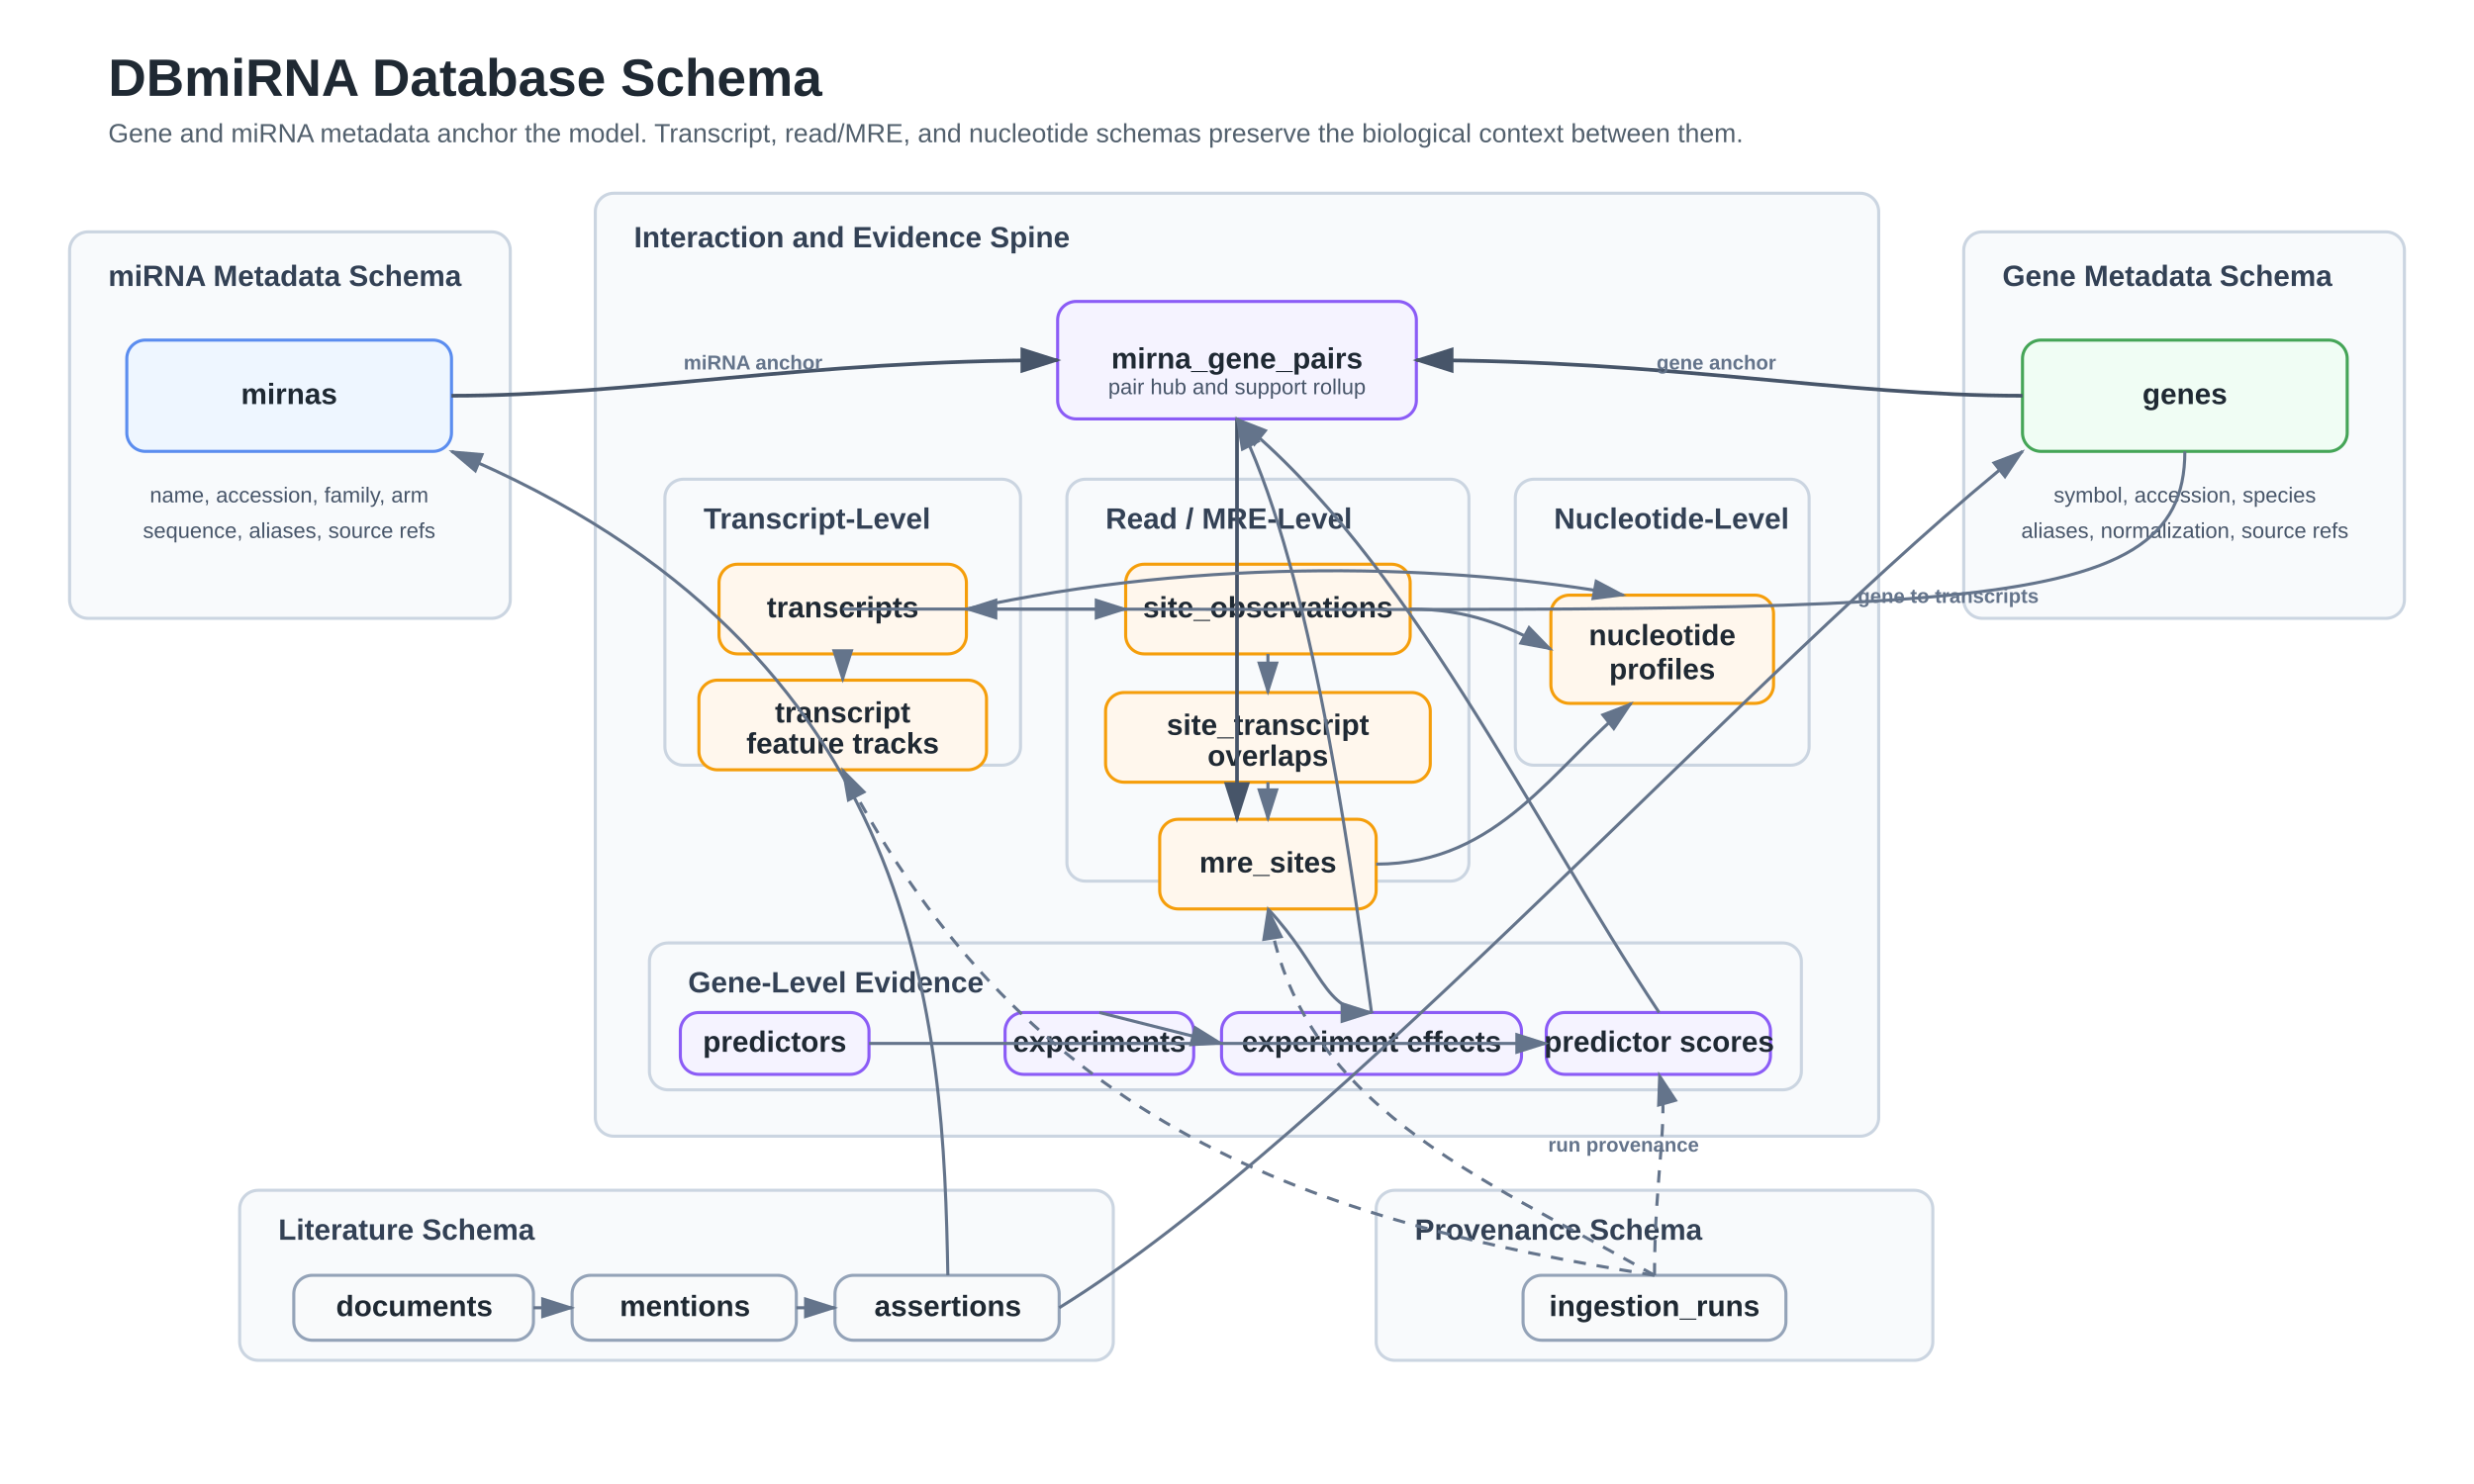
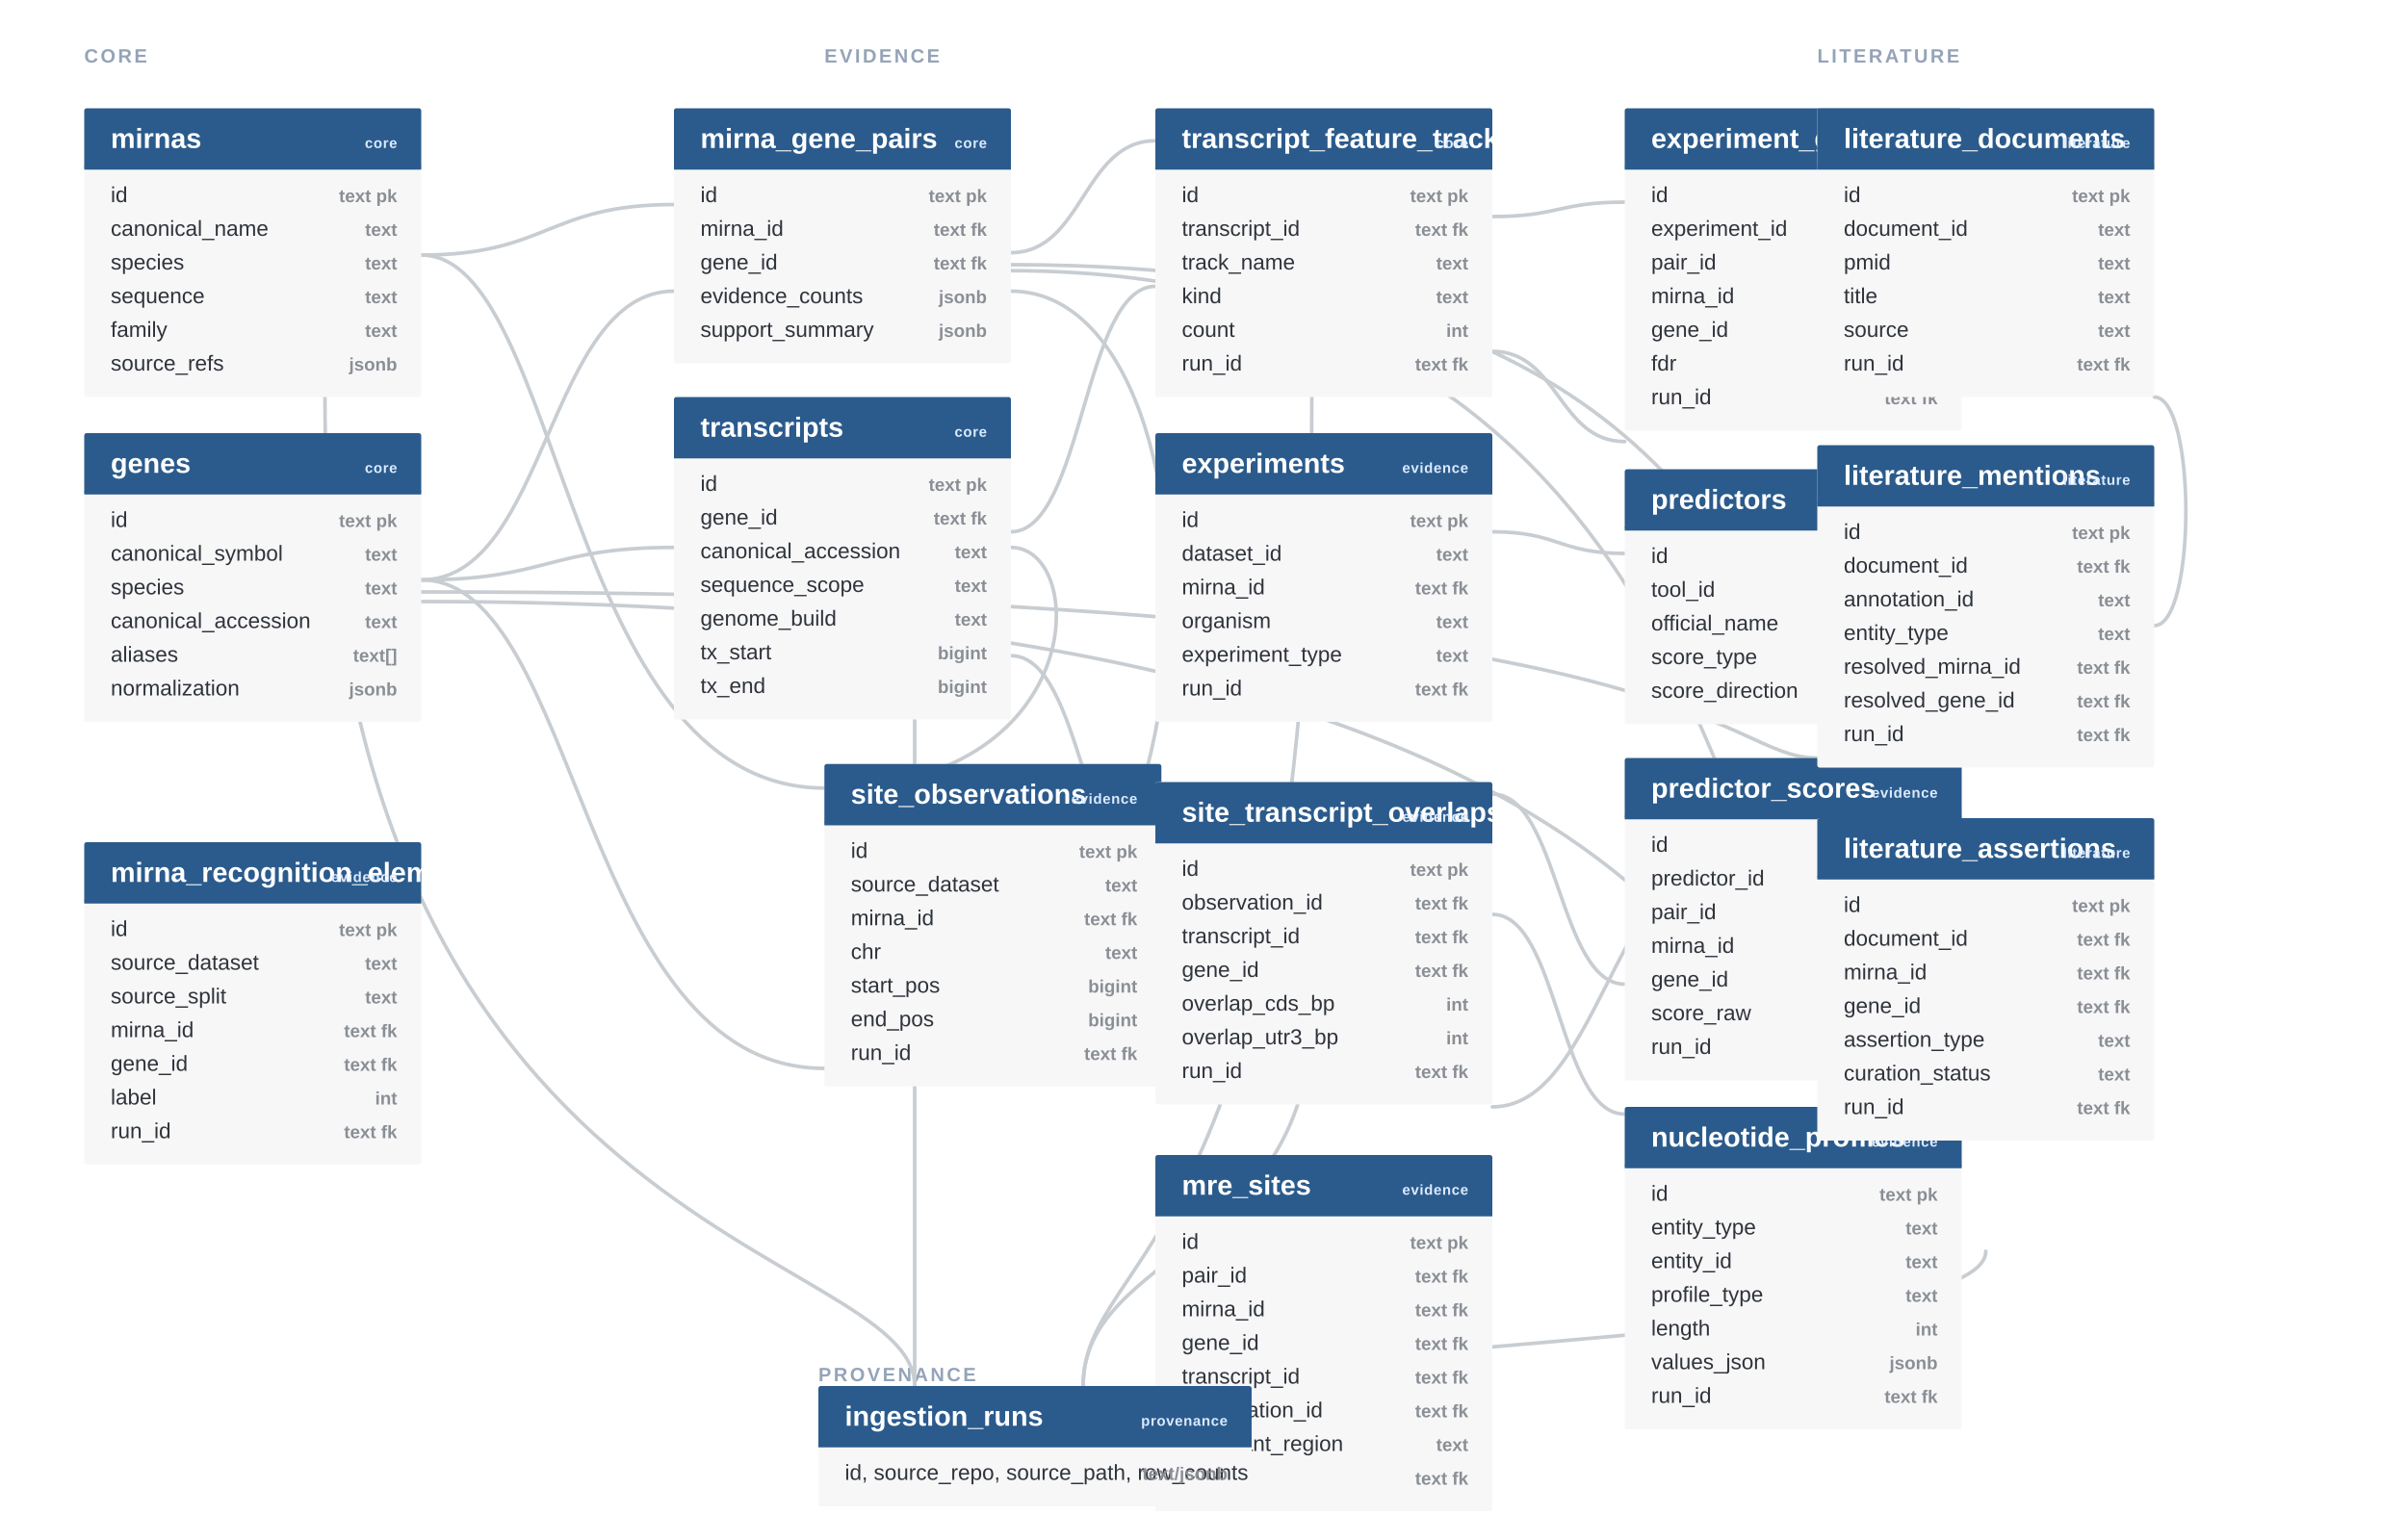
- <svg xmlns="http://www.w3.org/2000/svg" width="1600" height="960" viewBox="0 0 1600 960" role="img" aria-labelledby="title desc">
+ <svg xmlns="http://www.w3.org/2000/svg" width="2000" height="1280" viewBox="0 0 2000 1280" role="img" aria-labelledby="title desc">
  <defs>
    <style>
      .bg { fill: #ffffff; }
-       .title { font: 700 34px Arial, sans-serif; fill: #1f2933; }
-       .subtitle { font: 400 17px Arial, sans-serif; fill: #52606d; }
-       .group { fill: #f8fafc; stroke: #cbd5e1; stroke-width: 2; rx: 12; ry: 12; }
-       .anchorLeft { fill: #eef6ff; stroke: #5b8def; stroke-width: 2; rx: 12; ry: 12; }
-       .anchorRight { fill: #f0fdf4; stroke: #45a557; stroke-width: 2; rx: 12; ry: 12; }
-       .middle { fill: #fff7ed; stroke: #f59e0b; stroke-width: 2; rx: 12; ry: 12; }
-       .evidence { fill: #f5f3ff; stroke: #8b5cf6; stroke-width: 2; rx: 12; ry: 12; }
-       .support { fill: #f9fafb; stroke: #94a3b8; stroke-width: 2; rx: 12; ry: 12; }
-       .nodeText { font: 700 19px Arial, sans-serif; fill: #1f2933; text-anchor: middle; dominant-baseline: middle; }
-       .metaText { font: 400 14px Arial, sans-serif; fill: #475569; text-anchor: middle; }
-       .groupText { font: 700 19px Arial, sans-serif; fill: #334155; }
-       .arrow { stroke: #475569; stroke-width: 2.4; fill: none; marker-end: url(#arrow); }
-       .arrowSoft { stroke: #64748b; stroke-width: 2; fill: none; marker-end: url(#arrowSoft); }
-       .dashed { stroke-dasharray: 8 7; }
-       .label { font: 600 13px Arial, sans-serif; fill: #64748b; text-anchor: middle; }
+       .card { fill: #f7f7f8; stroke: none; }
+       .head { fill: #2b5b8c; }
+       .rel { fill: none; stroke: #c8cdd2; stroke-width: 3; stroke-linecap: round; }
+       .title { font: 700 23px Arial, Helvetica, sans-serif; fill: #ffffff; }
+       .schema { font: 700 12px Arial, Helvetica, sans-serif; fill: #dbeafe; text-anchor: end; letter-spacing: .5px; }
+       .name { font: 400 18px Arial, Helvetica, sans-serif; fill: #2f343b; }
+       .type { font: 600 15px Arial, Helvetica, sans-serif; fill: #8a8f95; text-anchor: end; }
+       .section { font: 700 16px Arial, Helvetica, sans-serif; fill: #94a3b8; letter-spacing: 2px; }
+       .note { font: 400 14px Arial, Helvetica, sans-serif; fill: #64748b; }
    </style>
-     <marker id="arrow" markerWidth="11" markerHeight="11" refX="10" refY="3.5" orient="auto">
-       <polygon points="0 0, 11 3.5, 0 7" fill="#475569" />
-     </marker>
-     <marker id="arrowSoft" markerWidth="11" markerHeight="11" refX="10" refY="3.5" orient="auto">
-       <polygon points="0 0, 11 3.5, 0 7" fill="#64748b" />
-     </marker>
  </defs>
-   <rect width="1600" height="960" class="bg" />
-   <text x="70" y="62" class="title">DBmiRNA Database Schema</text>
-   <text x="70" y="92" class="subtitle">Gene and miRNA metadata anchor the model. Transcript, read/MRE, and nucleotide schemas preserve the biological context between them.</text>
-   <rect x="45" y="150" width="285" height="250" class="group" />
-   <text x="70" y="185" class="groupText">miRNA Metadata Schema</text>
-   <rect x="82" y="220" width="210" height="72" class="anchorLeft" />
-   <text x="187" y="256" class="nodeText">mirnas</text>
-   <text x="187" y="325" class="metaText">name, accession, family, arm</text>
-   <text x="187" y="348" class="metaText">sequence, aliases, source refs</text>
-   <rect x="1270" y="150" width="285" height="250" class="group" />
-   <text x="1295" y="185" class="groupText">Gene Metadata Schema</text>
-   <rect x="1308" y="220" width="210" height="72" class="anchorRight" />
-   <text x="1413" y="256" class="nodeText">genes</text>
-   <text x="1413" y="325" class="metaText">symbol, accession, species</text>
-   <text x="1413" y="348" class="metaText">aliases, normalization, source refs</text>
-   <rect x="385" y="125" width="830" height="610" class="group" />
-   <text x="410" y="160" class="groupText">Interaction and Evidence Spine</text>
-   <rect x="684" y="195" width="232" height="76" class="evidence" />
-   <text x="800" y="233" class="nodeText">mirna_gene_pairs</text>
-   <text x="800" y="255" class="metaText">pair hub and support rollup</text>
-   <rect x="430" y="310" width="230" height="185" class="group" />
-   <text x="455" y="342" class="groupText">Transcript-Level</text>
-   <rect x="465" y="365" width="160" height="58" class="middle" />
-   <text x="545" y="394" class="nodeText">transcripts</text>
-   <rect x="452" y="440" width="186" height="58" class="middle" />
-   <text x="545" y="462" class="nodeText">transcript</text>
-   <text x="545" y="482" class="nodeText">feature tracks</text>
-   <rect x="690" y="310" width="260" height="260" class="group" />
-   <text x="715" y="342" class="groupText">Read / MRE-Level</text>
-   <rect x="728" y="365" width="184" height="58" class="middle" />
-   <text x="820" y="394" class="nodeText">site_observations</text>
-   <rect x="715" y="448" width="210" height="58" class="middle" />
-   <text x="820" y="470" class="nodeText">site_transcript</text>
-   <text x="820" y="490" class="nodeText">overlaps</text>
-   <rect x="750" y="530" width="140" height="58" class="middle" />
-   <text x="820" y="559" class="nodeText">mre_sites</text>
-   <rect x="980" y="310" width="190" height="185" class="group" />
-   <text x="1005" y="342" class="groupText">Nucleotide-Level</text>
-   <rect x="1003" y="385" width="144" height="70" class="middle" />
-   <text x="1075" y="412" class="nodeText">nucleotide</text>
-   <text x="1075" y="434" class="nodeText">profiles</text>
-   <rect x="420" y="610" width="745" height="95" class="group" />
-   <text x="445" y="642" class="groupText">Gene-Level Evidence</text>
-   <rect x="650" y="655" width="122" height="40" class="evidence" />
-   <text x="711" y="675" class="nodeText">experiments</text>
-   <rect x="790" y="655" width="194" height="40" class="evidence" />
-   <text x="887" y="675" class="nodeText">experiment effects</text>
-   <rect x="440" y="655" width="122" height="40" class="evidence" />
-   <text x="501" y="675" class="nodeText">predictors</text>
-   <rect x="1000" y="655" width="145" height="40" class="evidence" />
-   <text x="1073" y="675" class="nodeText">predictor scores</text>
-   <rect x="155" y="770" width="565" height="110" class="group" />
-   <text x="180" y="802" class="groupText">Literature Schema</text>
-   <rect x="190" y="825" width="155" height="42" class="support" />
-   <text x="268" y="846" class="nodeText">documents</text>
-   <rect x="370" y="825" width="145" height="42" class="support" />
-   <text x="443" y="846" class="nodeText">mentions</text>
-   <rect x="540" y="825" width="145" height="42" class="support" />
-   <text x="613" y="846" class="nodeText">assertions</text>
-   <rect x="890" y="770" width="360" height="110" class="group" />
-   <text x="915" y="802" class="groupText">Provenance Schema</text>
-   <rect x="985" y="825" width="170" height="42" class="support" />
-   <text x="1070" y="846" class="nodeText">ingestion_runs</text>
-   <path d="M292 256 C410 256, 520 233, 684 233" class="arrow" />
-   <path d="M1308 256 C1190 256, 1080 233, 916 233" class="arrow" />
-   <path d="M1413 292 C1413 405, 1260 394, 625 394" class="arrowSoft" />
-   <path d="M545 423 L545 440" class="arrowSoft" />
-   <path d="M545 394 C615 394, 660 394, 728 394" class="arrowSoft" />
-   <path d="M820 423 L820 448" class="arrowSoft" />
-   <path d="M820 506 L820 530" class="arrowSoft" />
-   <path d="M800 271 C800 340, 800 445, 800 530" class="arrow" />
-   <path d="M890 559 C970 559, 1005 495, 1055 455" class="arrowSoft" />
-   <path d="M820 588 C855 625, 856 655, 887 655" class="arrowSoft" />
-   <path d="M912 394 C950 394, 975 405, 1003 420" class="arrowSoft" />
-   <path d="M625 394 C780 360, 940 365, 1050 385" class="arrowSoft" />
-   <path d="M711 655 L790 675" class="arrowSoft" />
-   <path d="M562 675 L1000 675" class="arrowSoft" />
-   <path d="M887 655 C870 530, 845 360, 800 271" class="arrowSoft" />
-   <path d="M1073 655 C990 530, 910 360, 800 271" class="arrowSoft" />
-   <path d="M345 846 L370 846" class="arrowSoft" />
-   <path d="M515 846 L540 846" class="arrowSoft" />
-   <path d="M613 825 C610 665, 600 420, 292 292" class="arrowSoft" />
-   <path d="M685 846 C865 735, 1135 430, 1308 292" class="arrowSoft" />
-   <path d="M1070 825 C1070 760, 1080 720, 1073 695" class="arrowSoft dashed" />
-   <path d="M1070 825 C955 760, 840 715, 820 588" class="arrowSoft dashed" />
-   <path d="M1070 825 C850 790, 665 730, 545 498" class="arrowSoft dashed" />
-   <text x="487" y="239" class="label">miRNA anchor</text>
-   <text x="1110" y="239" class="label">gene anchor</text>
-   <text x="1260" y="390" class="label">gene to transcripts</text>
-   <text x="1050" y="745" class="label">run provenance</text>
+   <rect width="2000" height="1280" class="bg" />
+   <text x="70" y="52" class="section">CORE</text>
+   <text x="685" y="52" class="section">EVIDENCE</text>
+   <text x="1510" y="52" class="section">LITERATURE</text>
+   <text x="680" y="1148" class="section">PROVENANCE</text>
+   <g id="relationships">
+     <path class="rel" d="M 350 212 C 455 212, 455 170, 560 170" />
+     <path class="rel" d="M 350 482 C 455 482, 455 242, 560 242" />
+     <path class="rel" d="M 350 482 C 455 482, 455 455, 560 455" />
+     <path class="rel" d="M 840 442 C 900 442, 900 238, 960 238" />
+     <path class="rel" d="M 840 545 C 900 545, 900 733, 960 733" />
+     <path class="rel" d="M 1240 660 C 1295 660, 1295 818, 1350 818" />
+     <path class="rel" d="M 1240 760 C 1295 760, 1295 926, 1350 926" />
+     <path class="rel" d="M 840 210 C 900 210, 900 117, 960 117" />
+     <path class="rel" d="M 1240 180 C 1295 180, 1295 168, 1350 168" />
+     <path class="rel" d="M 1240 292 C 1295 292, 1295 367, 1350 367" />
+     <path class="rel" d="M 1240 442 C 1295 442, 1295 460, 1350 460" />
+     <path class="rel" d="M 350 212 C 468 212, 468 655, 685 655" />
+     <path class="rel" d="M 350 482 C 482 482, 482 888, 685 888" />
+     <path class="rel" d="M 840 242 C 1035 242, 1035 888, 685 888" />
+     <path class="rel" d="M 840 455 C 905 455, 905 655, 685 655" />
+     <path class="rel" d="M 1240 920 C 1340 920, 1340 663, 1510 663" />
+     <path class="rel" d="M 1790 330 C 1825 330, 1825 520, 1790 520" />
+     <path class="rel" d="M 1510 520 C 1420 520, 1420 220, 840 220" />
+     <path class="rel" d="M 1510 630 C 1425 630, 1425 492, 350 492" />
+     <path class="rel" d="M 1510 785 C 1425 785, 1425 225, 840 225" />
+     <path class="rel" d="M 1510 890 C 1425 890, 1425 500, 350 500" />
+     <path class="rel" d="M 270 330 C 270 1035, 760 1035, 760 1152" />
+     <path class="rel" d="M 760 345 C 760 1040, 760 1040, 760 1152" />
+     <path class="rel" d="M 1090 328 C 1090 1038, 900 1038, 900 1152" />
+     <path class="rel" d="M 1090 840 C 1090 1040, 900 1040, 900 1152" />
+     <path class="rel" d="M 1650 1040 C 1650 1115, 1040 1115, 1040 1152" />
+   </g>
+   <g id="tables">
+     <g id="core-mirnas">
+       <rect x="70" y="90" width="280" height="240" rx="2" class="card" />
+       <rect x="70" y="90" width="280" height="50" rx="2" class="head" />
+       <rect x="70" y="138" width="280" height="3" class="head" />
+       <text x="92" y="123" class="title">mirnas</text>
+       <text x="330" y="123" class="schema">core</text>
+       <text x="92" y="168" class="name">id</text>
+       <text x="330" y="168" class="type">text pk</text>
+       <text x="92" y="196" class="name">canonical_name</text>
+       <text x="330" y="196" class="type">text</text>
+       <text x="92" y="224" class="name">species</text>
+       <text x="330" y="224" class="type">text</text>
+       <text x="92" y="252" class="name">sequence</text>
+       <text x="330" y="252" class="type">text</text>
+       <text x="92" y="280" class="name">family</text>
+       <text x="330" y="280" class="type">text</text>
+       <text x="92" y="308" class="name">source_refs</text>
+       <text x="330" y="308" class="type">jsonb</text>
+     </g>
+     <g id="core-genes">
+       <rect x="70" y="360" width="280" height="240" rx="2" class="card" />
+       <rect x="70" y="360" width="280" height="50" rx="2" class="head" />
+       <rect x="70" y="408" width="280" height="3" class="head" />
+       <text x="92" y="393" class="title">genes</text>
+       <text x="330" y="393" class="schema">core</text>
+       <text x="92" y="438" class="name">id</text>
+       <text x="330" y="438" class="type">text pk</text>
+       <text x="92" y="466" class="name">canonical_symbol</text>
+       <text x="330" y="466" class="type">text</text>
+       <text x="92" y="494" class="name">species</text>
+       <text x="330" y="494" class="type">text</text>
+       <text x="92" y="522" class="name">canonical_accession</text>
+       <text x="330" y="522" class="type">text</text>
+       <text x="92" y="550" class="name">aliases</text>
+       <text x="330" y="550" class="type">text[]</text>
+       <text x="92" y="578" class="name">normalization</text>
+       <text x="330" y="578" class="type">jsonb</text>
+     </g>
+     <g id="core-pairs">
+       <rect x="560" y="90" width="280" height="212" rx="2" class="card" />
+       <rect x="560" y="90" width="280" height="50" rx="2" class="head" />
+       <rect x="560" y="138" width="280" height="3" class="head" />
+       <text x="582" y="123" class="title">mirna_gene_pairs</text>
+       <text x="820" y="123" class="schema">core</text>
+       <text x="582" y="168" class="name">id</text>
+       <text x="820" y="168" class="type">text pk</text>
+       <text x="582" y="196" class="name">mirna_id</text>
+       <text x="820" y="196" class="type">text fk</text>
+       <text x="582" y="224" class="name">gene_id</text>
+       <text x="820" y="224" class="type">text fk</text>
+       <text x="582" y="252" class="name">evidence_counts</text>
+       <text x="820" y="252" class="type">jsonb</text>
+       <text x="582" y="280" class="name">support_summary</text>
+       <text x="820" y="280" class="type">jsonb</text>
+     </g>
+     <g id="core-transcripts">
+       <rect x="560" y="330" width="280" height="268" rx="2" class="card" />
+       <rect x="560" y="330" width="280" height="50" rx="2" class="head" />
+       <rect x="560" y="378" width="280" height="3" class="head" />
+       <text x="582" y="363" class="title">transcripts</text>
+       <text x="820" y="363" class="schema">core</text>
+       <text x="582" y="408" class="name">id</text>
+       <text x="820" y="408" class="type">text pk</text>
+       <text x="582" y="436" class="name">gene_id</text>
+       <text x="820" y="436" class="type">text fk</text>
+       <text x="582" y="464" class="name">canonical_accession</text>
+       <text x="820" y="464" class="type">text</text>
+       <text x="582" y="492" class="name">sequence_scope</text>
+       <text x="820" y="492" class="type">text</text>
+       <text x="582" y="520" class="name">genome_build</text>
+       <text x="820" y="520" class="type">text</text>
+       <text x="582" y="548" class="name">tx_start</text>
+       <text x="820" y="548" class="type">bigint</text>
+       <text x="582" y="576" class="name">tx_end</text>
+       <text x="820" y="576" class="type">bigint</text>
+     </g>
+     <g id="core-tracks">
+       <rect x="960" y="90" width="280" height="240" rx="2" class="card" />
+       <rect x="960" y="90" width="280" height="50" rx="2" class="head" />
+       <rect x="960" y="138" width="280" height="3" class="head" />
+       <text x="982" y="123" class="title">transcript_feature_tracks</text>
+       <text x="1220" y="123" class="schema">core</text>
+       <text x="982" y="168" class="name">id</text>
+       <text x="1220" y="168" class="type">text pk</text>
+       <text x="982" y="196" class="name">transcript_id</text>
+       <text x="1220" y="196" class="type">text fk</text>
+       <text x="982" y="224" class="name">track_name</text>
+       <text x="1220" y="224" class="type">text</text>
+       <text x="982" y="252" class="name">kind</text>
+       <text x="1220" y="252" class="type">text</text>
+       <text x="982" y="280" class="name">count</text>
+       <text x="1220" y="280" class="type">int</text>
+       <text x="982" y="308" class="name">run_id</text>
+       <text x="1220" y="308" class="type">text fk</text>
+     </g>
+     <g id="evidence-experiments">
+       <rect x="960" y="360" width="280" height="240" rx="2" class="card" />
+       <rect x="960" y="360" width="280" height="50" rx="2" class="head" />
+       <rect x="960" y="408" width="280" height="3" class="head" />
+       <text x="982" y="393" class="title">experiments</text>
+       <text x="1220" y="393" class="schema">evidence</text>
+       <text x="982" y="438" class="name">id</text>
+       <text x="1220" y="438" class="type">text pk</text>
+       <text x="982" y="466" class="name">dataset_id</text>
+       <text x="1220" y="466" class="type">text</text>
+       <text x="982" y="494" class="name">mirna_id</text>
+       <text x="1220" y="494" class="type">text fk</text>
+       <text x="982" y="522" class="name">organism</text>
+       <text x="1220" y="522" class="type">text</text>
+       <text x="982" y="550" class="name">experiment_type</text>
+       <text x="1220" y="550" class="type">text</text>
+       <text x="982" y="578" class="name">run_id</text>
+       <text x="1220" y="578" class="type">text fk</text>
+     </g>
+     <g id="evidence-effects">
+       <rect x="1350" y="90" width="280" height="268" rx="2" class="card" />
+       <rect x="1350" y="90" width="280" height="50" rx="2" class="head" />
+       <rect x="1350" y="138" width="280" height="3" class="head" />
+       <text x="1372" y="123" class="title">experiment_gene_effects</text>
+       <text x="1610" y="123" class="schema">evidence</text>
+       <text x="1372" y="168" class="name">id</text>
+       <text x="1610" y="168" class="type">text pk</text>
+       <text x="1372" y="196" class="name">experiment_id</text>
+       <text x="1610" y="196" class="type">text fk</text>
+       <text x="1372" y="224" class="name">pair_id</text>
+       <text x="1610" y="224" class="type">text fk</text>
+       <text x="1372" y="252" class="name">mirna_id</text>
+       <text x="1610" y="252" class="type">text fk</text>
+       <text x="1372" y="280" class="name">gene_id</text>
+       <text x="1610" y="280" class="type">text fk</text>
+       <text x="1372" y="308" class="name">fdr</text>
+       <text x="1610" y="308" class="type">double</text>
+       <text x="1372" y="336" class="name">run_id</text>
+       <text x="1610" y="336" class="type">text fk</text>
+     </g>
+     <g id="evidence-predictors">
+       <rect x="1350" y="390" width="280" height="212" rx="2" class="card" />
+       <rect x="1350" y="390" width="280" height="50" rx="2" class="head" />
+       <rect x="1350" y="438" width="280" height="3" class="head" />
+       <text x="1372" y="423" class="title">predictors</text>
+       <text x="1610" y="423" class="schema">evidence</text>
+       <text x="1372" y="468" class="name">id</text>
+       <text x="1610" y="468" class="type">text pk</text>
+       <text x="1372" y="496" class="name">tool_id</text>
+       <text x="1610" y="496" class="type">text</text>
+       <text x="1372" y="524" class="name">official_name</text>
+       <text x="1610" y="524" class="type">text</text>
+       <text x="1372" y="552" class="name">score_type</text>
+       <text x="1610" y="552" class="type">text</text>
+       <text x="1372" y="580" class="name">score_direction</text>
+       <text x="1610" y="580" class="type">text</text>
+     </g>
+     <g id="evidence-scores">
+       <rect x="1350" y="630" width="280" height="268" rx="2" class="card" />
+       <rect x="1350" y="630" width="280" height="50" rx="2" class="head" />
+       <rect x="1350" y="678" width="280" height="3" class="head" />
+       <text x="1372" y="663" class="title">predictor_scores</text>
+       <text x="1610" y="663" class="schema">evidence</text>
+       <text x="1372" y="708" class="name">id</text>
+       <text x="1610" y="708" class="type">text pk</text>
+       <text x="1372" y="736" class="name">predictor_id</text>
+       <text x="1610" y="736" class="type">text fk</text>
+       <text x="1372" y="764" class="name">pair_id</text>
+       <text x="1610" y="764" class="type">text fk</text>
+       <text x="1372" y="792" class="name">mirna_id</text>
+       <text x="1610" y="792" class="type">text fk</text>
+       <text x="1372" y="820" class="name">gene_id</text>
+       <text x="1610" y="820" class="type">text fk</text>
+       <text x="1372" y="848" class="name">score_raw</text>
+       <text x="1610" y="848" class="type">double</text>
+       <text x="1372" y="876" class="name">run_id</text>
+       <text x="1610" y="876" class="type">text fk</text>
+     </g>
+     <g id="site-observations">
+       <rect x="685" y="635" width="280" height="268" rx="2" class="card" />
+       <rect x="685" y="635" width="280" height="50" rx="2" class="head" />
+       <rect x="685" y="683" width="280" height="3" class="head" />
+       <text x="707" y="668" class="title">site_observations</text>
+       <text x="945" y="668" class="schema">evidence</text>
+       <text x="707" y="713" class="name">id</text>
+       <text x="945" y="713" class="type">text pk</text>
+       <text x="707" y="741" class="name">source_dataset</text>
+       <text x="945" y="741" class="type">text</text>
+       <text x="707" y="769" class="name">mirna_id</text>
+       <text x="945" y="769" class="type">text fk</text>
+       <text x="707" y="797" class="name">chr</text>
+       <text x="945" y="797" class="type">text</text>
+       <text x="707" y="825" class="name">start_pos</text>
+       <text x="945" y="825" class="type">bigint</text>
+       <text x="707" y="853" class="name">end_pos</text>
+       <text x="945" y="853" class="type">bigint</text>
+       <text x="707" y="881" class="name">run_id</text>
+       <text x="945" y="881" class="type">text fk</text>
+     </g>
+     <g id="mres">
+       <rect x="70" y="700" width="280" height="268" rx="2" class="card" />
+       <rect x="70" y="700" width="280" height="50" rx="2" class="head" />
+       <rect x="70" y="748" width="280" height="3" class="head" />
+       <text x="92" y="733" class="title">mirna_recognition_elements</text>
+       <text x="330" y="733" class="schema">evidence</text>
+       <text x="92" y="778" class="name">id</text>
+       <text x="330" y="778" class="type">text pk</text>
+       <text x="92" y="806" class="name">source_dataset</text>
+       <text x="330" y="806" class="type">text</text>
+       <text x="92" y="834" class="name">source_split</text>
+       <text x="330" y="834" class="type">text</text>
+       <text x="92" y="862" class="name">mirna_id</text>
+       <text x="330" y="862" class="type">text fk</text>
+       <text x="92" y="890" class="name">gene_id</text>
+       <text x="330" y="890" class="type">text fk</text>
+       <text x="92" y="918" class="name">label</text>
+       <text x="330" y="918" class="type">int</text>
+       <text x="92" y="946" class="name">run_id</text>
+       <text x="330" y="946" class="type">text fk</text>
+     </g>
+     <g id="overlaps">
+       <rect x="960" y="650" width="280" height="268" rx="2" class="card" />
+       <rect x="960" y="650" width="280" height="50" rx="2" class="head" />
+       <rect x="960" y="698" width="280" height="3" class="head" />
+       <text x="982" y="683" class="title">site_transcript_overlaps</text>
+       <text x="1220" y="683" class="schema">evidence</text>
+       <text x="982" y="728" class="name">id</text>
+       <text x="1220" y="728" class="type">text pk</text>
+       <text x="982" y="756" class="name">observation_id</text>
+       <text x="1220" y="756" class="type">text fk</text>
+       <text x="982" y="784" class="name">transcript_id</text>
+       <text x="1220" y="784" class="type">text fk</text>
+       <text x="982" y="812" class="name">gene_id</text>
+       <text x="1220" y="812" class="type">text fk</text>
+       <text x="982" y="840" class="name">overlap_cds_bp</text>
+       <text x="1220" y="840" class="type">int</text>
+       <text x="982" y="868" class="name">overlap_utr3_bp</text>
+       <text x="1220" y="868" class="type">int</text>
+       <text x="982" y="896" class="name">run_id</text>
+       <text x="1220" y="896" class="type">text fk</text>
+     </g>
+     <g id="mre-sites">
+       <rect x="960" y="960" width="280" height="296" rx="2" class="card" />
+       <rect x="960" y="960" width="280" height="50" rx="2" class="head" />
+       <rect x="960" y="1008" width="280" height="3" class="head" />
+       <text x="982" y="993" class="title">mre_sites</text>
+       <text x="1220" y="993" class="schema">evidence</text>
+       <text x="982" y="1038" class="name">id</text>
+       <text x="1220" y="1038" class="type">text pk</text>
+       <text x="982" y="1066" class="name">pair_id</text>
+       <text x="1220" y="1066" class="type">text fk</text>
+       <text x="982" y="1094" class="name">mirna_id</text>
+       <text x="1220" y="1094" class="type">text fk</text>
+       <text x="982" y="1122" class="name">gene_id</text>
+       <text x="1220" y="1122" class="type">text fk</text>
+       <text x="982" y="1150" class="name">transcript_id</text>
+       <text x="1220" y="1150" class="type">text fk</text>
+       <text x="982" y="1178" class="name">observation_id</text>
+       <text x="1220" y="1178" class="type">text fk</text>
+       <text x="982" y="1206" class="name">dominant_region</text>
+       <text x="1220" y="1206" class="type">text</text>
+       <text x="982" y="1234" class="name">run_id</text>
+       <text x="1220" y="1234" class="type">text fk</text>
+     </g>
+     <g id="profiles">
+       <rect x="1350" y="920" width="280" height="268" rx="2" class="card" />
+       <rect x="1350" y="920" width="280" height="50" rx="2" class="head" />
+       <rect x="1350" y="968" width="280" height="3" class="head" />
+       <text x="1372" y="953" class="title">nucleotide_profiles</text>
+       <text x="1610" y="953" class="schema">evidence</text>
+       <text x="1372" y="998" class="name">id</text>
+       <text x="1610" y="998" class="type">text pk</text>
+       <text x="1372" y="1026" class="name">entity_type</text>
+       <text x="1610" y="1026" class="type">text</text>
+       <text x="1372" y="1054" class="name">entity_id</text>
+       <text x="1610" y="1054" class="type">text</text>
+       <text x="1372" y="1082" class="name">profile_type</text>
+       <text x="1610" y="1082" class="type">text</text>
+       <text x="1372" y="1110" class="name">length</text>
+       <text x="1610" y="1110" class="type">int</text>
+       <text x="1372" y="1138" class="name">values_json</text>
+       <text x="1610" y="1138" class="type">jsonb</text>
+       <text x="1372" y="1166" class="name">run_id</text>
+       <text x="1610" y="1166" class="type">text fk</text>
+     </g>
+     <g id="lit-docs">
+       <rect x="1510" y="90" width="280" height="240" rx="2" class="card" />
+       <rect x="1510" y="90" width="280" height="50" rx="2" class="head" />
+       <rect x="1510" y="138" width="280" height="3" class="head" />
+       <text x="1532" y="123" class="title">literature_documents</text>
+       <text x="1770" y="123" class="schema">literature</text>
+       <text x="1532" y="168" class="name">id</text>
+       <text x="1770" y="168" class="type">text pk</text>
+       <text x="1532" y="196" class="name">document_id</text>
+       <text x="1770" y="196" class="type">text</text>
+       <text x="1532" y="224" class="name">pmid</text>
+       <text x="1770" y="224" class="type">text</text>
+       <text x="1532" y="252" class="name">title</text>
+       <text x="1770" y="252" class="type">text</text>
+       <text x="1532" y="280" class="name">source</text>
+       <text x="1770" y="280" class="type">text</text>
+       <text x="1532" y="308" class="name">run_id</text>
+       <text x="1770" y="308" class="type">text fk</text>
+     </g>
+     <g id="lit-mentions">
+       <rect x="1510" y="370" width="280" height="268" rx="2" class="card" />
+       <rect x="1510" y="370" width="280" height="50" rx="2" class="head" />
+       <rect x="1510" y="418" width="280" height="3" class="head" />
+       <text x="1532" y="403" class="title">literature_mentions</text>
+       <text x="1770" y="403" class="schema">literature</text>
+       <text x="1532" y="448" class="name">id</text>
+       <text x="1770" y="448" class="type">text pk</text>
+       <text x="1532" y="476" class="name">document_id</text>
+       <text x="1770" y="476" class="type">text fk</text>
+       <text x="1532" y="504" class="name">annotation_id</text>
+       <text x="1770" y="504" class="type">text</text>
+       <text x="1532" y="532" class="name">entity_type</text>
+       <text x="1770" y="532" class="type">text</text>
+       <text x="1532" y="560" class="name">resolved_mirna_id</text>
+       <text x="1770" y="560" class="type">text fk</text>
+       <text x="1532" y="588" class="name">resolved_gene_id</text>
+       <text x="1770" y="588" class="type">text fk</text>
+       <text x="1532" y="616" class="name">run_id</text>
+       <text x="1770" y="616" class="type">text fk</text>
+     </g>
+     <g id="lit-assertions">
+       <rect x="1510" y="680" width="280" height="268" rx="2" class="card" />
+       <rect x="1510" y="680" width="280" height="50" rx="2" class="head" />
+       <rect x="1510" y="728" width="280" height="3" class="head" />
+       <text x="1532" y="713" class="title">literature_assertions</text>
+       <text x="1770" y="713" class="schema">literature</text>
+       <text x="1532" y="758" class="name">id</text>
+       <text x="1770" y="758" class="type">text pk</text>
+       <text x="1532" y="786" class="name">document_id</text>
+       <text x="1770" y="786" class="type">text fk</text>
+       <text x="1532" y="814" class="name">mirna_id</text>
+       <text x="1770" y="814" class="type">text fk</text>
+       <text x="1532" y="842" class="name">gene_id</text>
+       <text x="1770" y="842" class="type">text fk</text>
+       <text x="1532" y="870" class="name">assertion_type</text>
+       <text x="1770" y="870" class="type">text</text>
+       <text x="1532" y="898" class="name">curation_status</text>
+       <text x="1770" y="898" class="type">text</text>
+       <text x="1532" y="926" class="name">run_id</text>
+       <text x="1770" y="926" class="type">text fk</text>
+     </g>
+     <g id="runs">
+       <rect x="680" y="1152" width="360" height="100" rx="2" class="card" />
+       <rect x="680" y="1152" width="360" height="50" rx="2" class="head" />
+       <rect x="680" y="1200" width="360" height="3" class="head" />
+       <text x="702" y="1185" class="title">ingestion_runs</text>
+       <text x="1020" y="1185" class="schema">provenance</text>
+       <text x="702" y="1230" class="name">id, source_repo, source_path, row_counts</text>
+       <text x="1020" y="1230" class="type">text/jsonb</text>
+     </g>
+   </g>
</svg>
